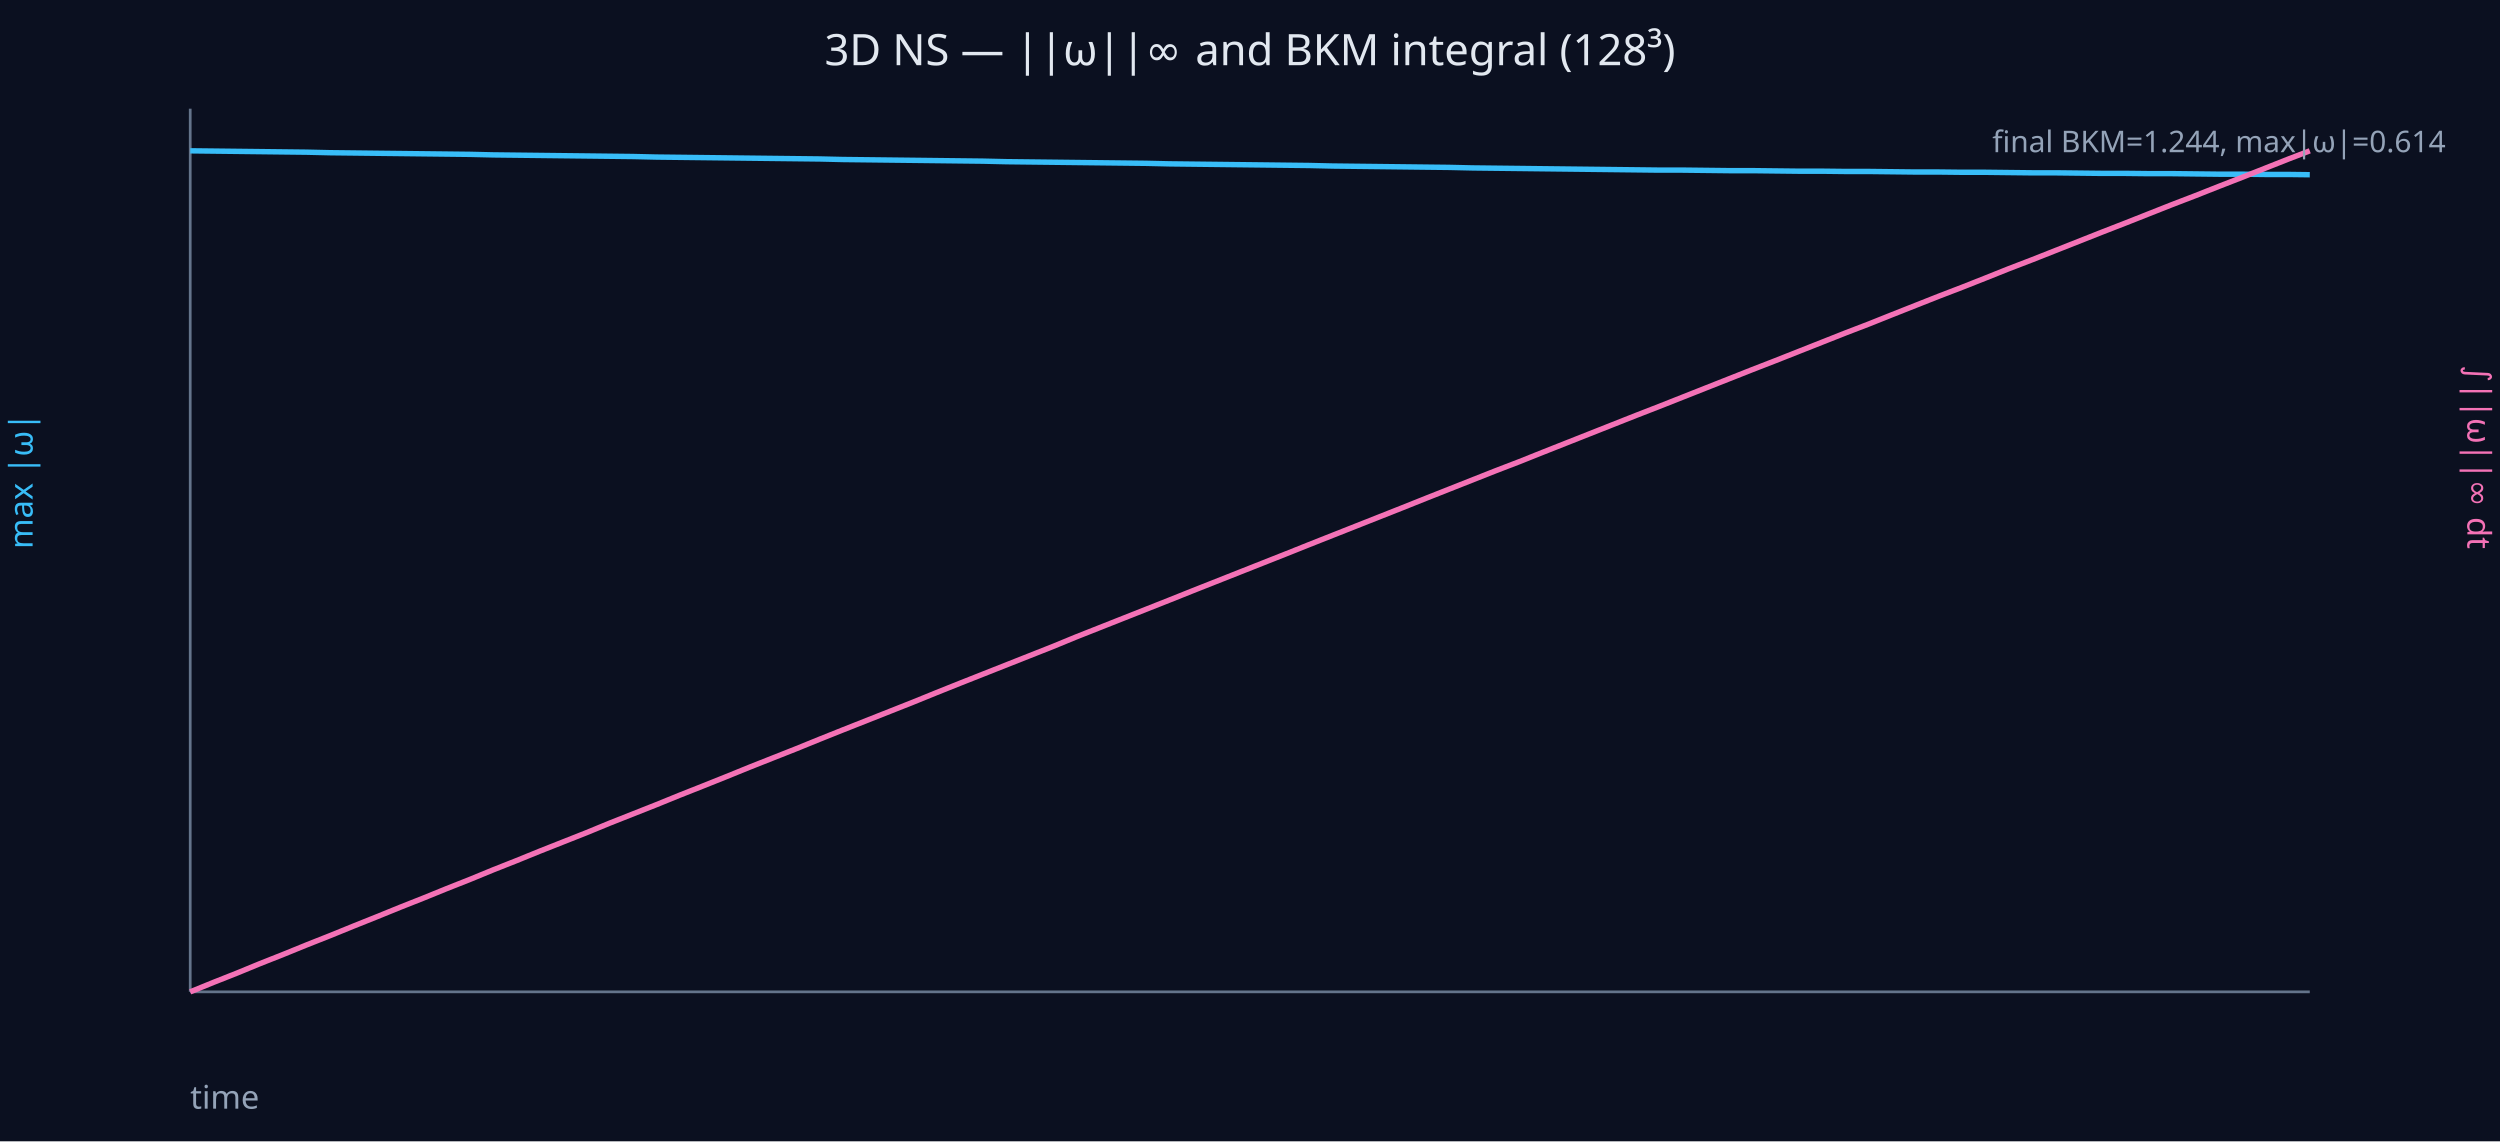
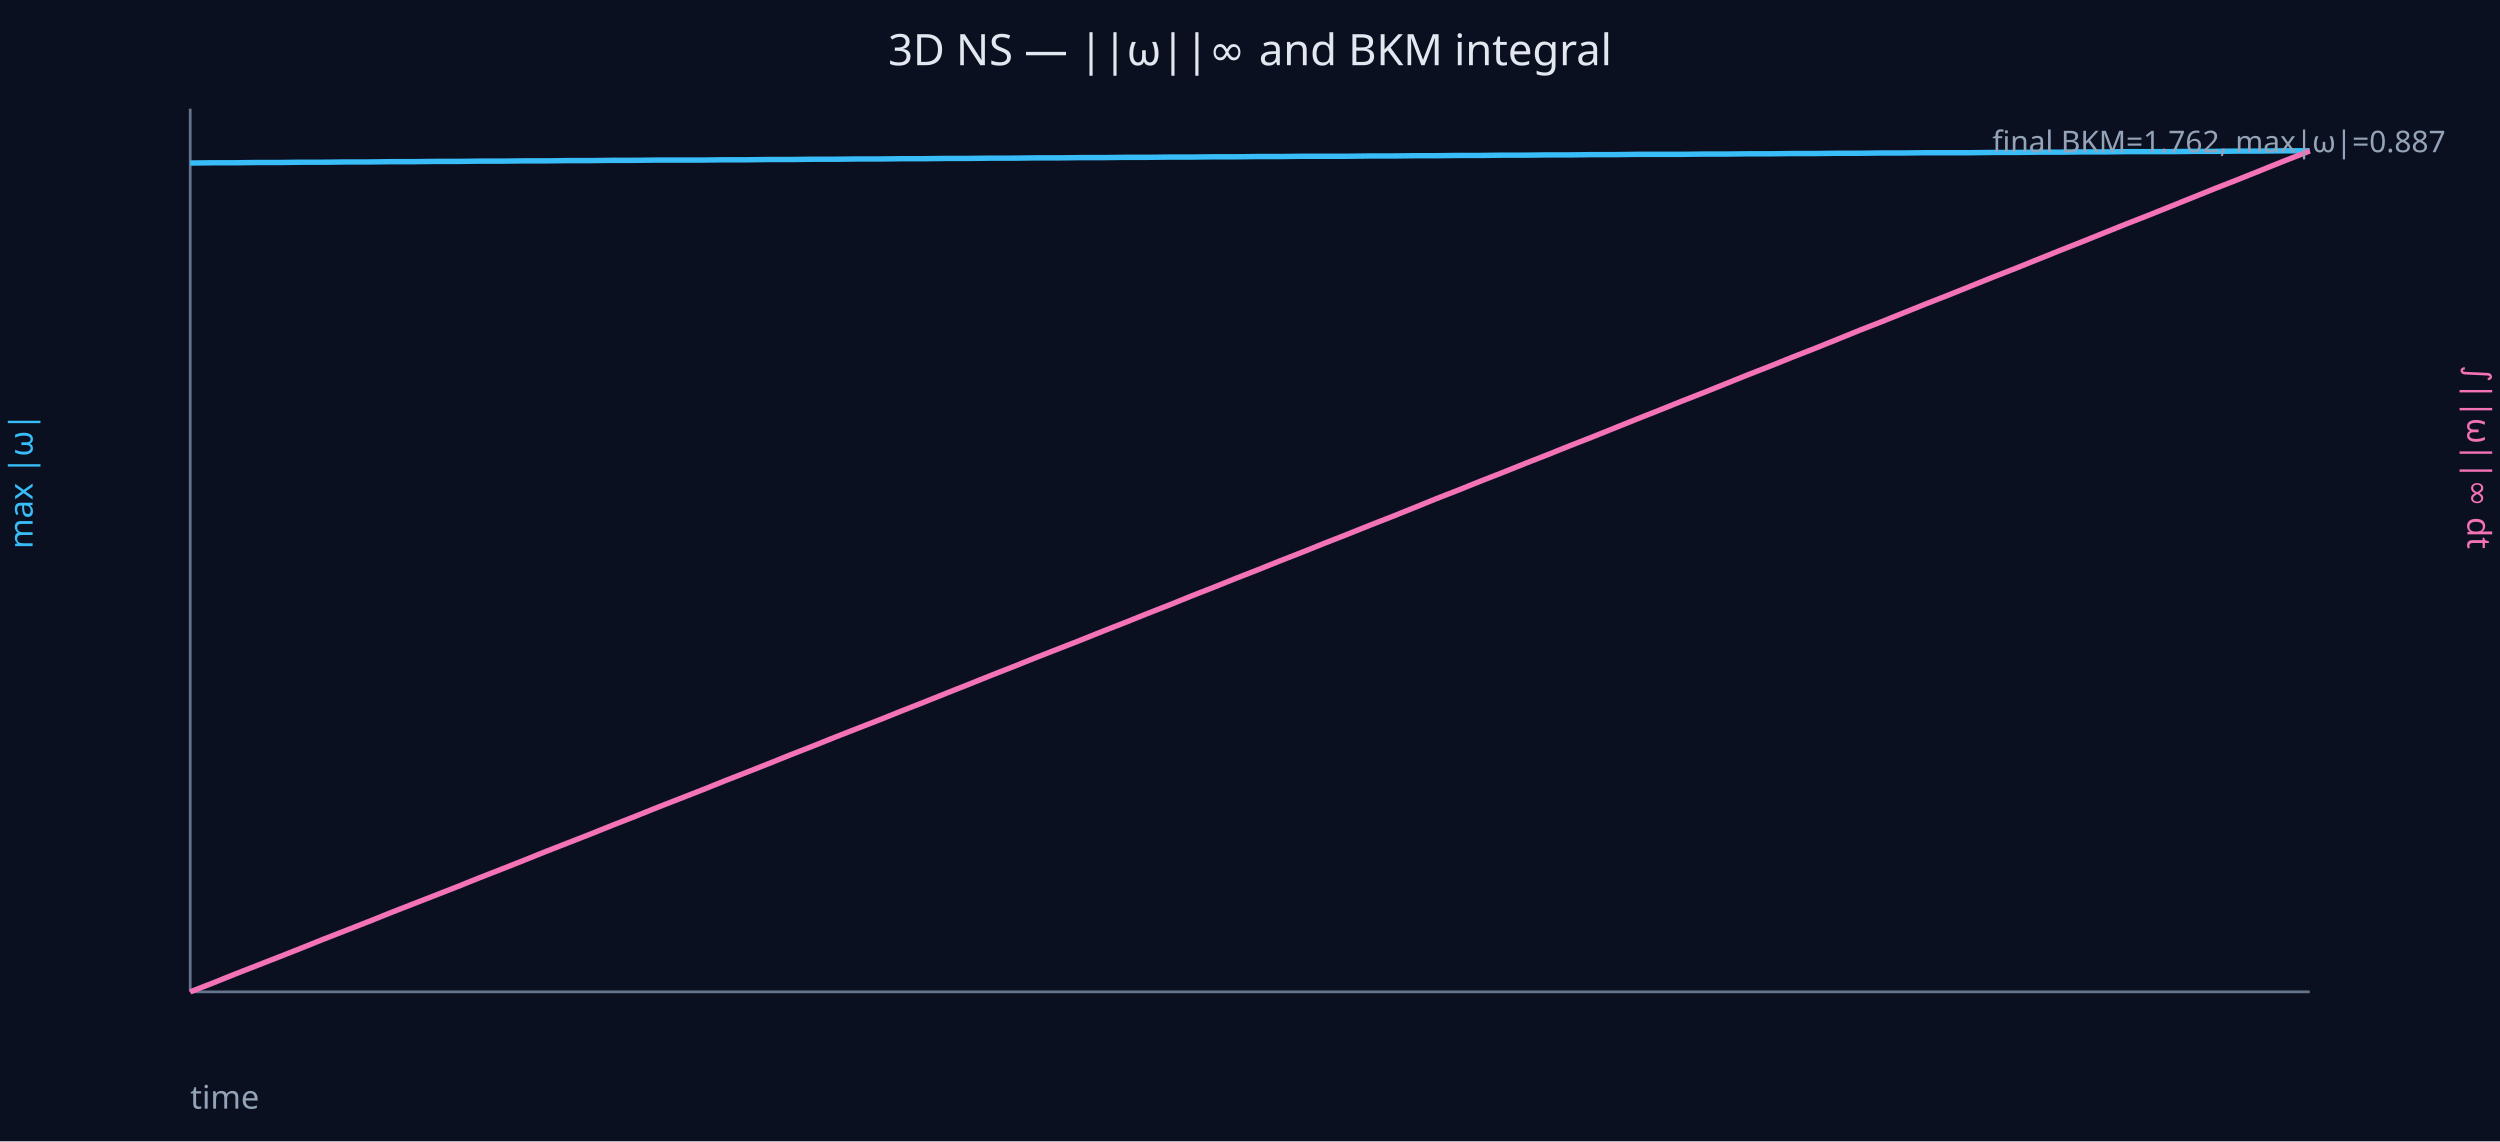
<svg xmlns="http://www.w3.org/2000/svg" width="920" height="420" viewBox="0 0 920 420" role="img" aria-label="3D NS max vorticity and BKM integral vs time">
  <rect width="100%" height="100%" fill="#0b1020" />
-   <text x="460.0" y="24" fill="#e2e8f0" font-family="system-ui,sans-serif" font-size="16" text-anchor="middle">3D NS — ||ω||∞ and BKM integral (128³)</text>
+   <text x="460.0" y="24" fill="#e2e8f0" font-family="system-ui,sans-serif" font-size="16" text-anchor="middle">3D NS — ||ω||∞ and BKM integral</text>
  <line x1="70" y1="365" x2="850" y2="365" stroke="#64748b" />
  <line x1="70" y1="40" x2="70" y2="365" stroke="#64748b" />
-   <polyline fill="none" stroke="#38bdf8" stroke-width="2" points="70.0,55.5 78.6,55.6 87.2,55.7 95.7,55.8 104.3,55.9 112.9,56.0 121.5,56.2 130.1,56.3 138.6,56.4 147.2,56.5 155.8,56.6 164.4,56.7 173.0,56.8 181.5,57.0 190.1,57.1 198.7,57.2 207.3,57.3 215.9,57.4 224.4,57.5 233.0,57.6 241.6,57.8 250.2,57.9 258.8,58.0 267.3,58.1 275.9,58.2 284.5,58.3 293.1,58.4 301.7,58.5 310.2,58.7 318.8,58.8 327.4,58.9 336.0,59.0 344.6,59.1 353.1,59.2 361.7,59.3 370.3,59.5 378.9,59.6 387.5,59.7 396.0,59.8 404.6,59.9 413.2,60.0 421.8,60.1 430.4,60.3 438.9,60.4 447.5,60.5 456.1,60.6 464.7,60.7 473.3,60.8 481.8,60.9 490.4,61.1 499.0,61.2 507.6,61.3 516.2,61.4 524.7,61.5 533.3,61.6 541.9,61.8 550.5,61.9 559.1,62.0 567.6,62.1 576.2,62.2 584.8,62.3 593.4,62.4 602.0,62.5 610.5,62.6 619.1,62.6 627.7,62.7 636.3,62.8 644.9,62.8 653.4,62.9 662.0,63.0 670.6,63.0 679.2,63.1 687.8,63.1 696.3,63.2 704.9,63.3 713.5,63.3 722.1,63.4 730.7,63.4 739.2,63.5 747.8,63.6 756.4,63.6 765.0,63.7 773.6,63.8 782.1,63.8 790.7,63.9 799.3,63.9 807.9,64.0 816.5,64.1 825.0,64.1 833.6,64.2 842.2,64.2 850.0,64.3" />
-   <polyline fill="none" stroke="#f472b6" stroke-width="2" points="70.0,365.0 78.6,361.5 87.2,358.1 95.7,354.6 104.3,351.2 112.9,347.7 121.5,344.3 130.1,340.8 138.6,337.4 147.2,333.9 155.8,330.5 164.4,327.0 173.0,323.6 181.5,320.1 190.1,316.7 198.7,313.2 207.3,309.8 215.9,306.4 224.4,302.9 233.0,299.5 241.6,296.1 250.2,292.6 258.8,289.2 267.3,285.8 275.9,282.3 284.5,278.9 293.1,275.5 301.7,272.0 310.2,268.6 318.8,265.2 327.4,261.8 336.0,258.4 344.6,254.9 353.1,251.5 361.7,248.1 370.3,244.7 378.9,241.3 387.5,237.9 396.0,234.4 404.6,231.0 413.2,227.6 421.8,224.2 430.4,220.8 438.9,217.4 447.5,214.0 456.1,210.6 464.7,207.2 473.3,203.8 481.8,200.4 490.4,197.0 499.0,193.6 507.6,190.2 516.2,186.8 524.7,183.4 533.3,180.0 541.9,176.6 550.5,173.2 559.1,169.9 567.6,166.5 576.2,163.1 584.8,159.7 593.4,156.3 602.0,152.9 610.5,149.6 619.1,146.2 627.7,142.8 636.3,139.4 644.9,136.0 653.4,132.7 662.0,129.3 670.6,125.9 679.2,122.5 687.8,119.2 696.3,115.8 704.9,112.4 713.5,109.0 722.1,105.7 730.7,102.3 739.2,98.9 747.8,95.6 756.4,92.2 765.0,88.8 773.6,85.4 782.1,82.1 790.7,78.7 799.3,75.3 807.9,72.0 816.5,68.6 825.0,65.3 833.6,61.9 842.2,58.5 850.0,55.5" />
+   <polyline fill="none" stroke="#38bdf8" stroke-width="2" points="70.0,60.0 78.2,59.9 86.4,59.9 94.6,59.8 102.8,59.8 110.9,59.7 119.1,59.7 127.3,59.6 135.5,59.6 143.7,59.5 151.9,59.5 160.1,59.4 168.3,59.4 176.5,59.3 184.7,59.3 192.8,59.2 201.0,59.2 209.2,59.1 217.4,59.1 225.6,59.0 233.8,59.0 242.0,58.9 250.2,58.9 258.4,58.9 266.6,58.8 274.8,58.8 282.9,58.7 291.1,58.7 299.3,58.6 307.5,58.6 315.7,58.5 323.9,58.5 332.1,58.4 340.3,58.4 348.5,58.3 356.6,58.3 364.8,58.2 373.0,58.2 381.2,58.1 389.4,58.1 397.6,58.0 405.8,58.0 414.0,57.9 422.2,57.9 430.4,57.8 438.5,57.8 446.7,57.7 454.9,57.7 463.1,57.6 471.3,57.6 479.5,57.5 487.7,57.5 495.9,57.5 504.1,57.4 512.3,57.4 520.5,57.3 528.6,57.3 536.8,57.2 545.0,57.2 553.2,57.1 561.4,57.1 569.6,57.0 577.8,57.0 586.0,56.9 594.2,56.9 602.4,56.8 610.5,56.8 618.7,56.8 626.9,56.7 635.1,56.7 643.3,56.6 651.5,56.6 659.7,56.5 667.9,56.5 676.1,56.4 684.2,56.4 692.4,56.3 700.6,56.3 708.8,56.2 717.0,56.2 725.2,56.2 733.4,56.1 741.6,56.1 749.8,56.0 758.0,56.0 766.1,55.9 774.3,55.9 782.5,55.8 790.7,55.8 798.9,55.8 807.1,55.7 815.3,55.7 823.5,55.6 831.7,55.6 839.9,55.5 848.1,55.5 850.0,55.5" />
+   <polyline fill="none" stroke="#f472b6" stroke-width="2" points="70.0,365.0 78.2,361.8 86.4,358.5 94.6,355.3 102.8,352.1 110.9,348.9 119.1,345.6 127.3,342.4 135.5,339.2 143.7,335.9 151.9,332.7 160.1,329.5 168.3,326.3 176.5,323.0 184.7,319.8 192.8,316.6 201.0,313.3 209.2,310.1 217.4,306.9 225.6,303.6 233.8,300.4 242.0,297.1 250.2,293.9 258.4,290.7 266.6,287.4 274.8,284.2 282.9,281.0 291.1,277.7 299.3,274.5 307.5,271.2 315.7,268.0 323.9,264.8 332.1,261.5 340.3,258.3 348.5,255.0 356.6,251.8 364.8,248.5 373.0,245.3 381.2,242.0 389.4,238.8 397.6,235.6 405.8,232.3 414.0,229.1 422.2,225.8 430.4,222.6 438.5,219.3 446.7,216.1 454.9,212.8 463.1,209.6 471.3,206.3 479.5,203.1 487.7,199.8 495.9,196.6 504.1,193.3 512.3,190.1 520.5,186.8 528.6,183.5 536.8,180.3 545.0,177.0 553.2,173.8 561.4,170.5 569.6,167.3 577.8,164.0 586.0,160.8 594.2,157.5 602.4,154.2 610.5,151.0 618.7,147.7 626.9,144.5 635.1,141.2 643.3,137.9 651.5,134.7 659.7,131.4 667.9,128.2 676.1,124.9 684.2,121.6 692.4,118.4 700.6,115.1 708.8,111.8 717.0,108.6 725.2,105.3 733.4,102.0 741.6,98.8 749.8,95.5 758.0,92.2 766.1,89.0 774.3,85.7 782.5,82.4 790.7,79.2 798.9,75.9 807.1,72.6 815.3,69.3 823.5,66.1 831.7,62.8 839.9,59.5 848.1,56.3 850.0,55.5" />
  <text x="70" y="408" fill="#94a3b8" font-size="12" font-family="system-ui,sans-serif">time</text>
  <text x="12" y="202" fill="#38bdf8" font-size="12" font-family="system-ui,sans-serif" transform="rotate(-90 12 202)">max |ω|</text>
  <text x="908" y="202" fill="#f472b6" font-size="12" font-family="system-ui,sans-serif" text-anchor="end" transform="rotate(90 908 202)">∫||ω||∞ dt</text>
-   <text x="900" y="56" fill="#94a3b8" font-size="11" font-family="system-ui,sans-serif" text-anchor="end">final BKM=1.244, max|ω|=0.614</text>
+   <text x="900" y="56" fill="#94a3b8" font-size="11" font-family="system-ui,sans-serif" text-anchor="end">final BKM=1.762, max|ω|=0.887</text>
</svg>
